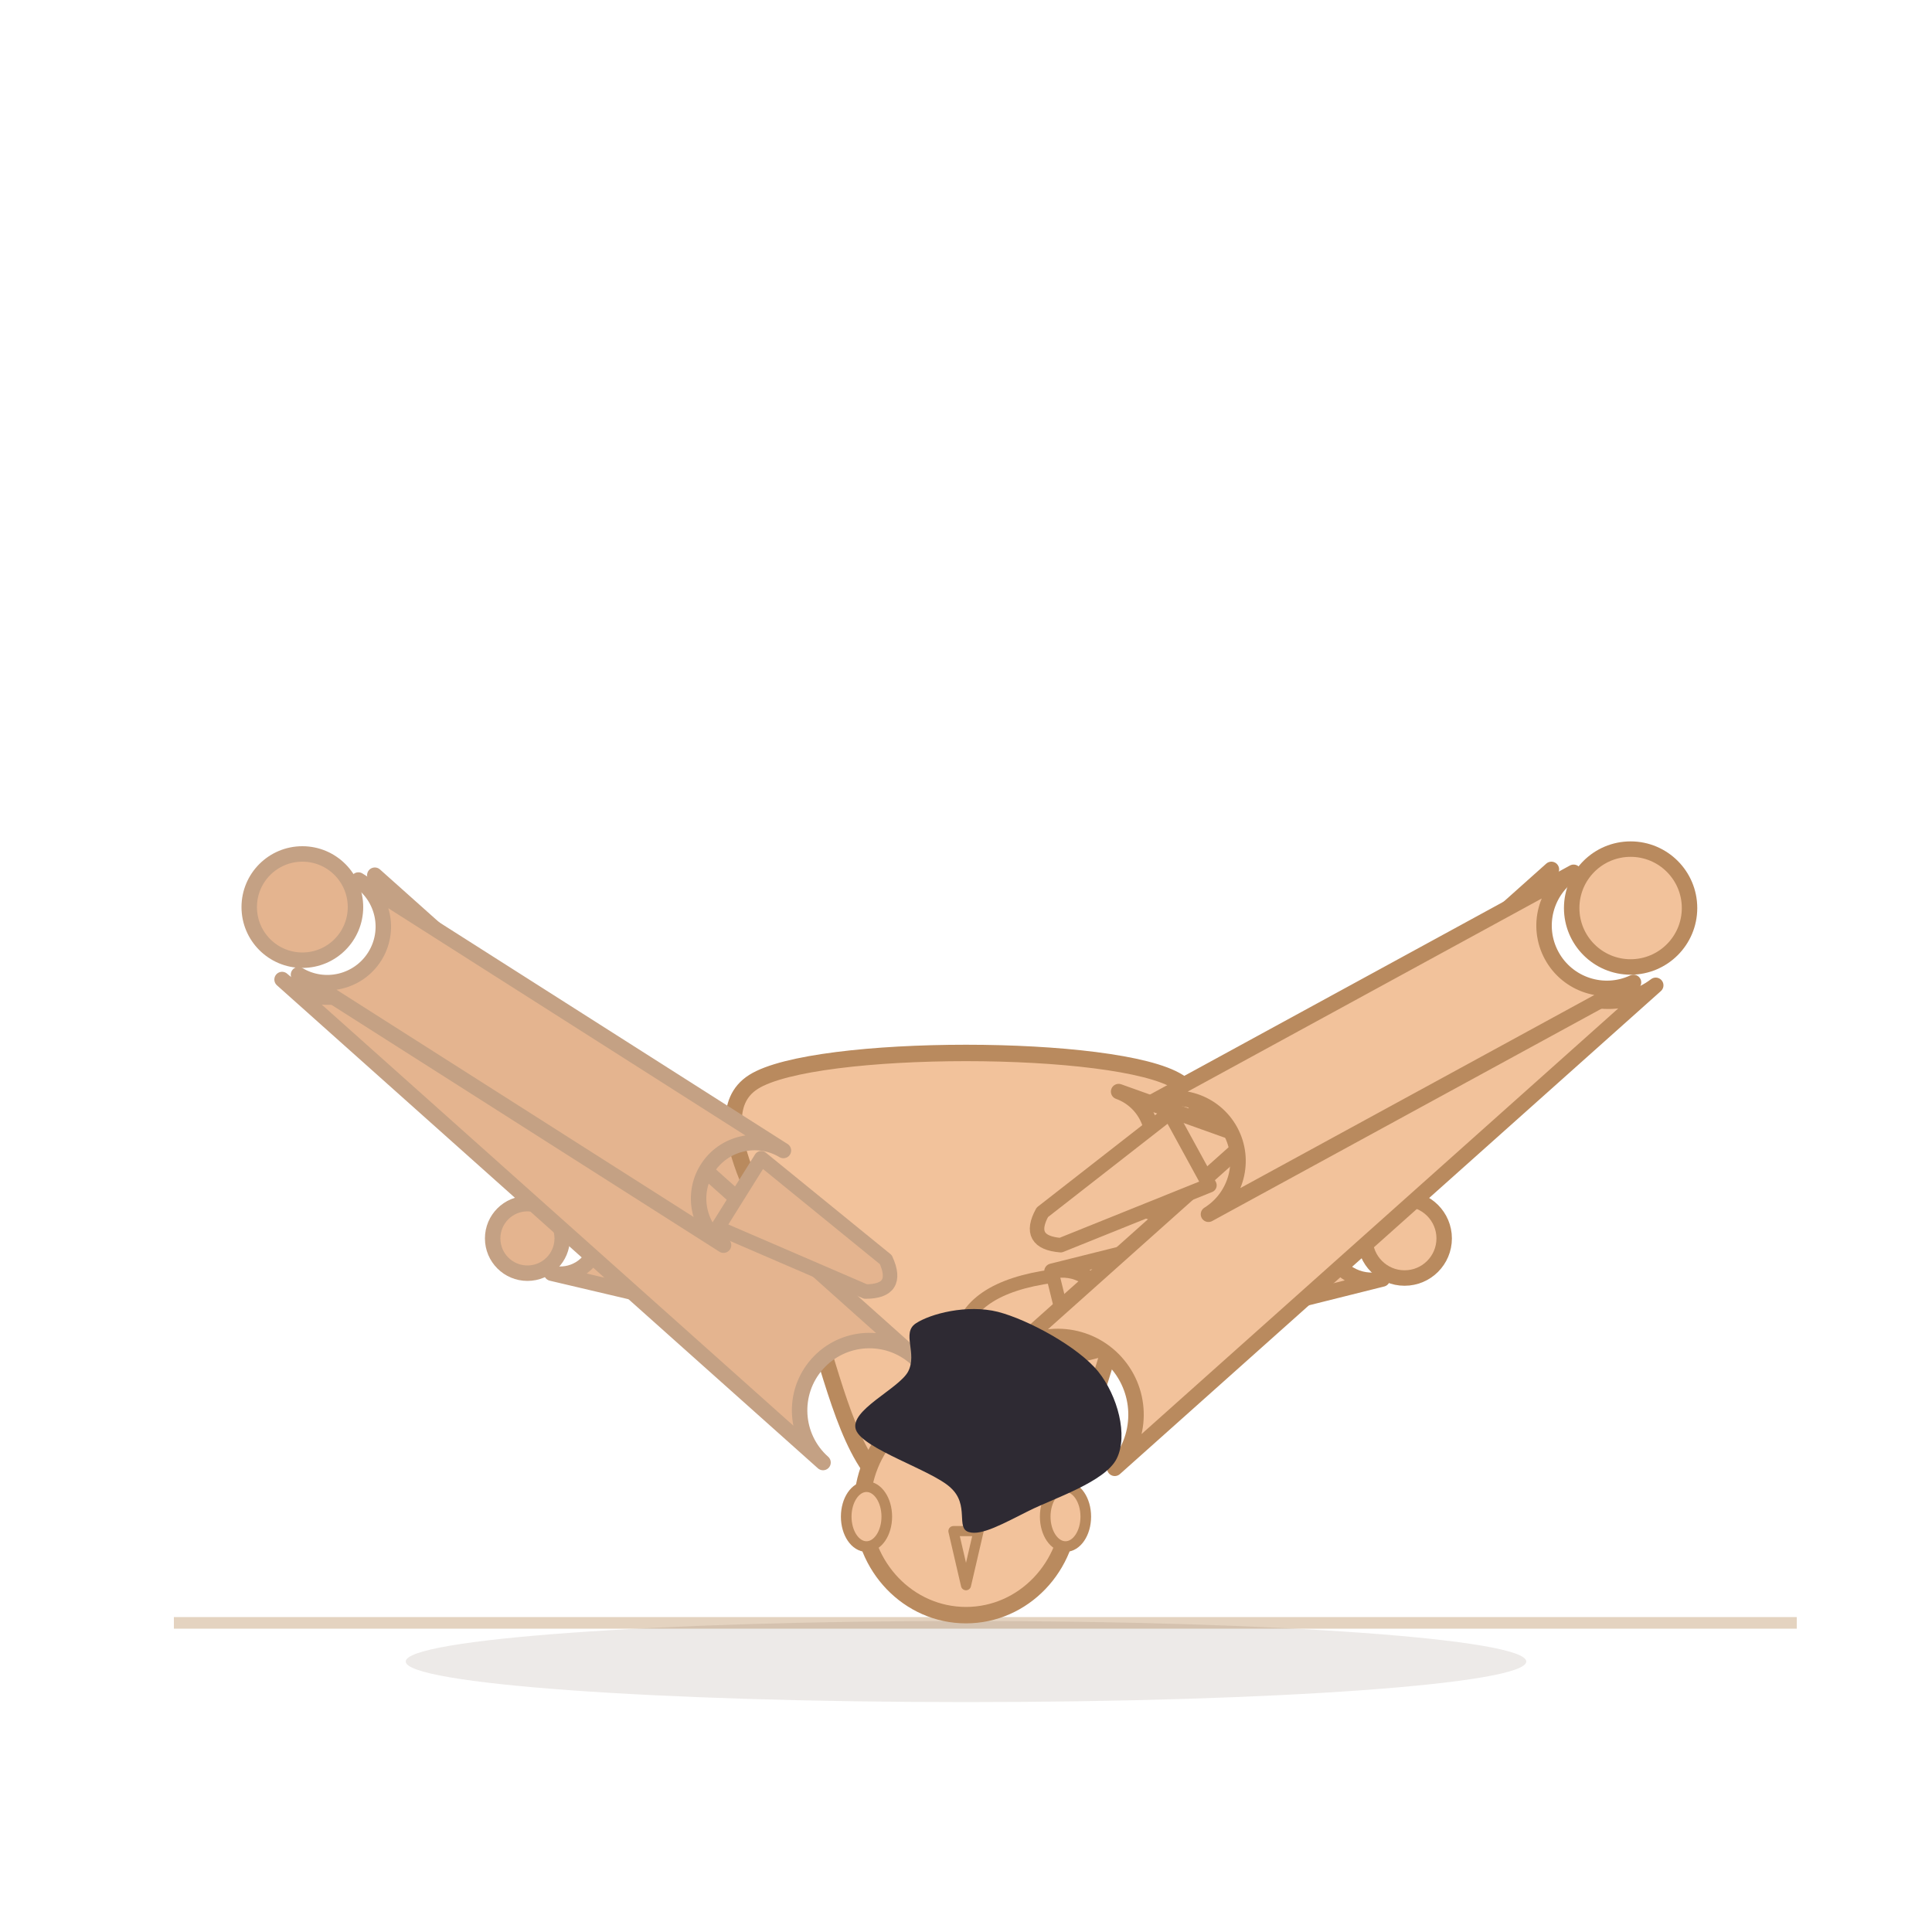
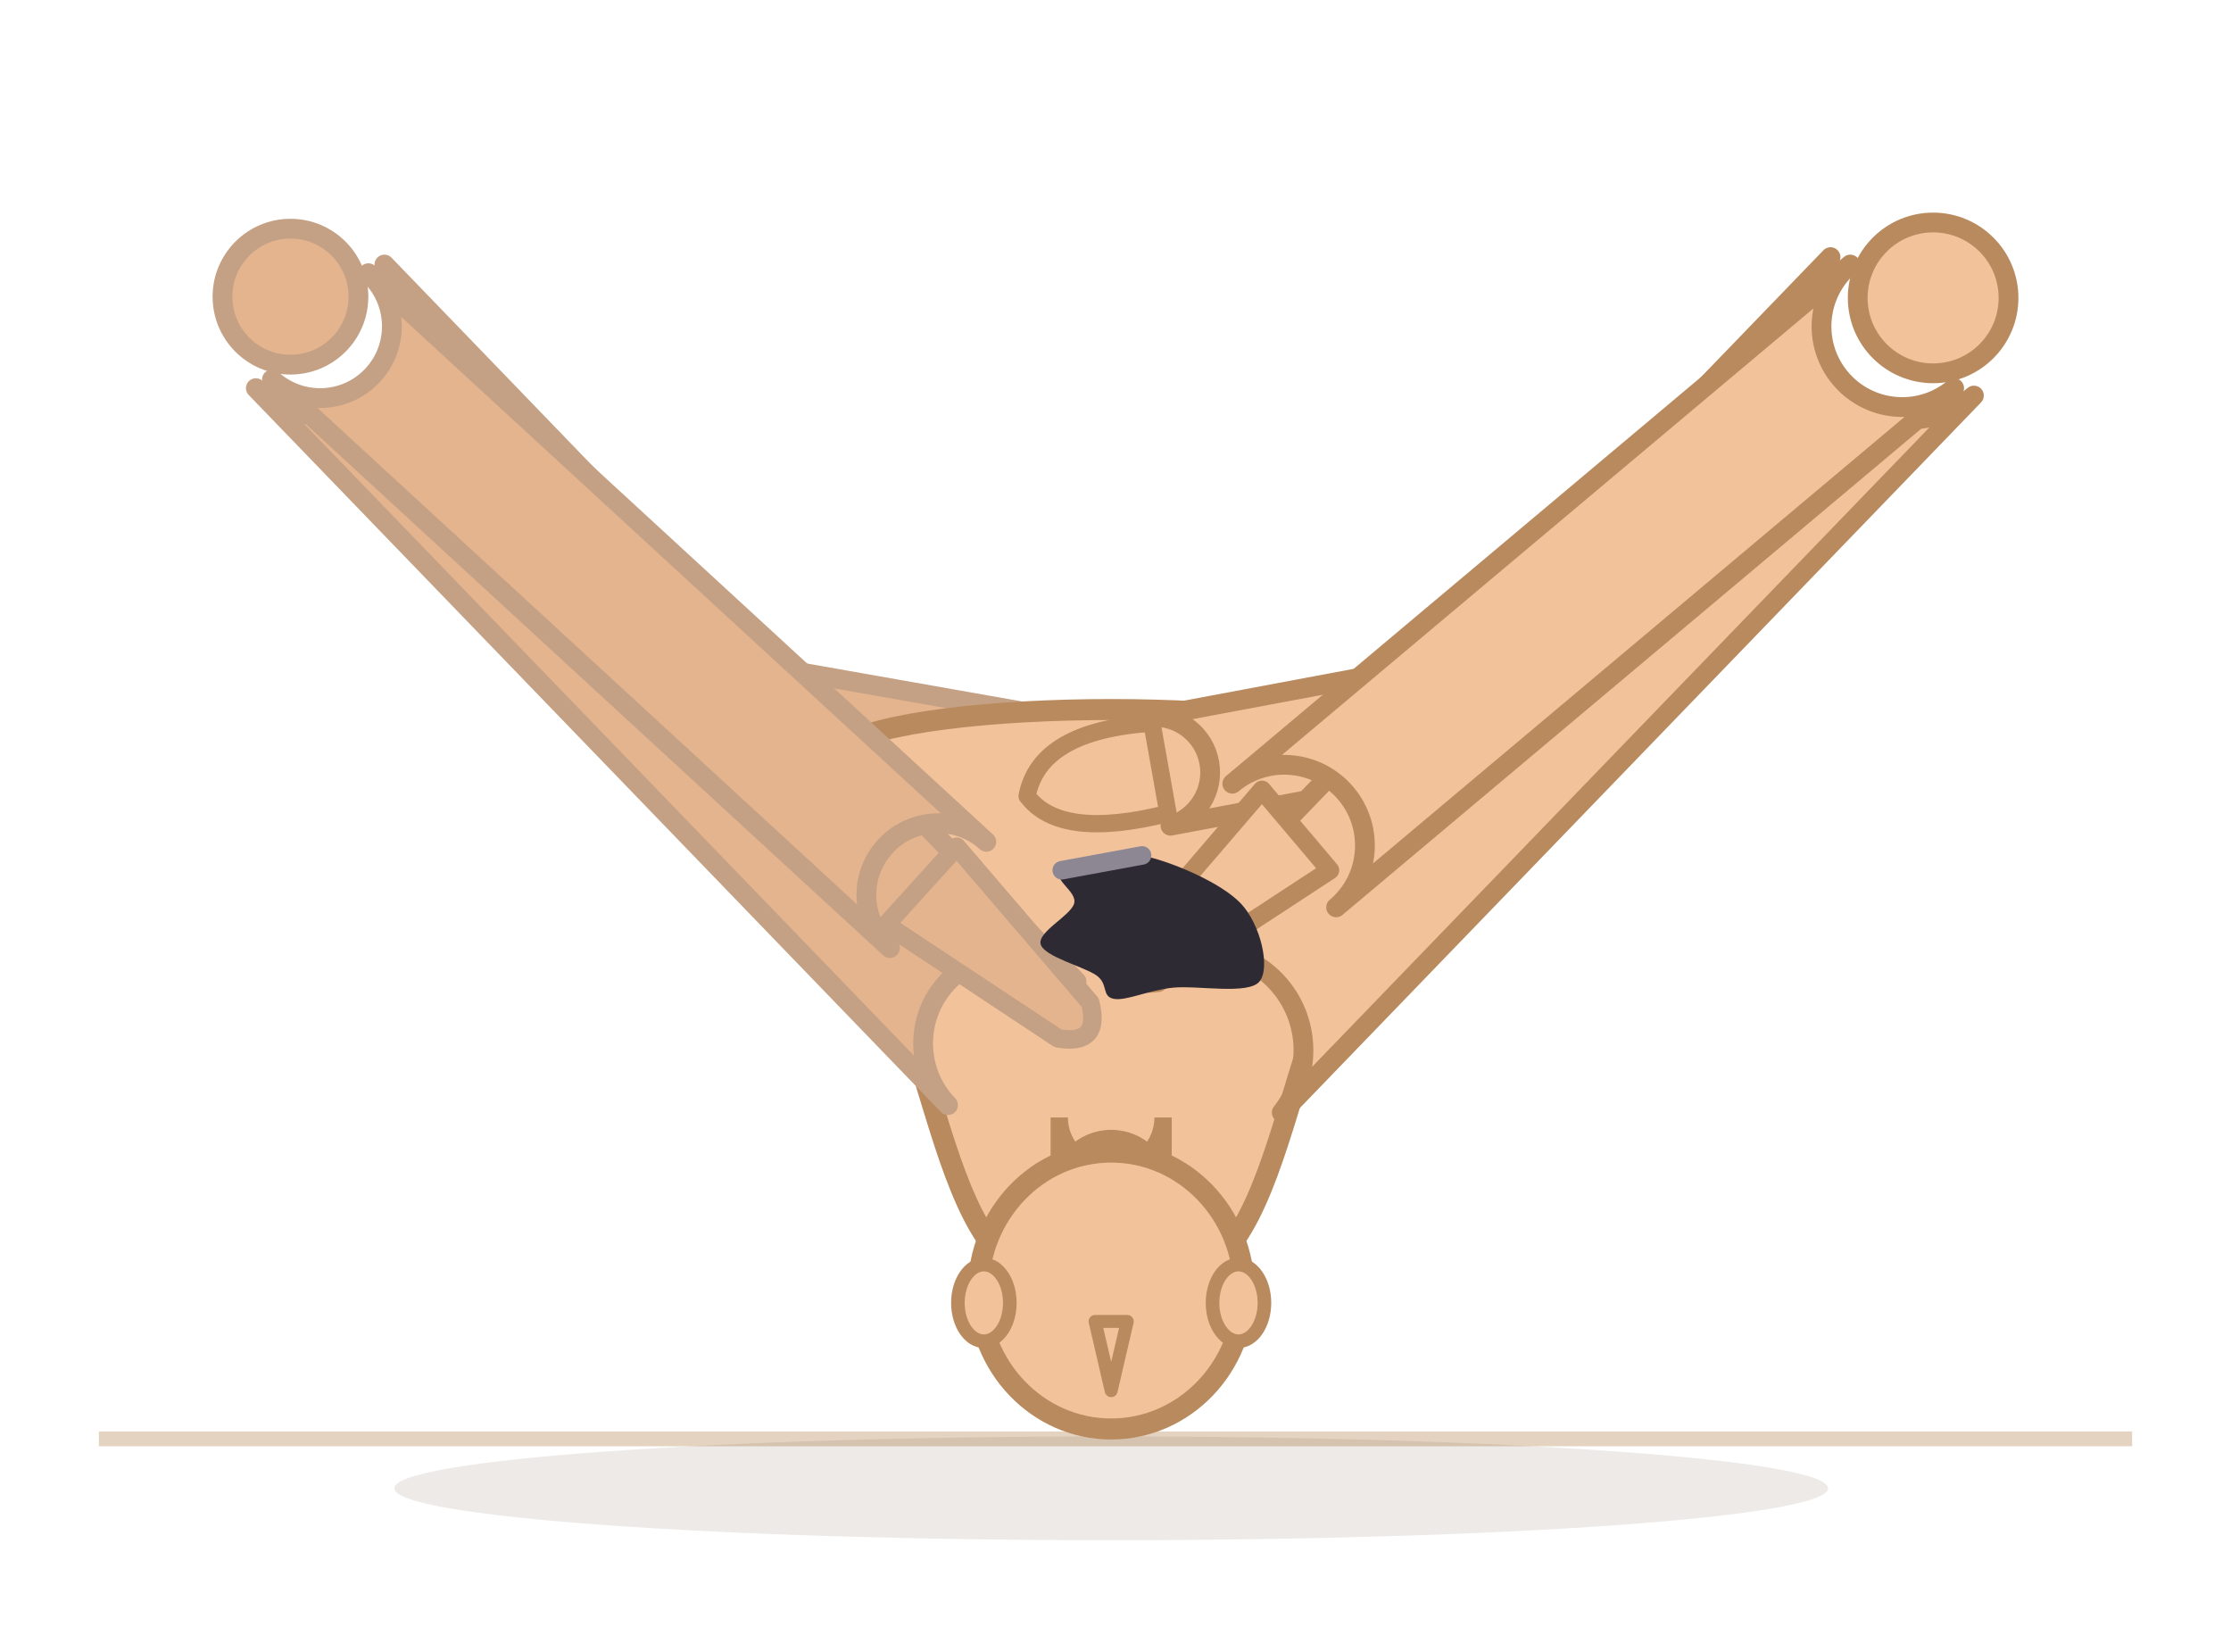
- <svg xmlns="http://www.w3.org/2000/svg" viewBox="0 0 200 200">
-   <line x1="18" y1="168" x2="186" y2="168" stroke="#e4d3c0" stroke-width="1.2" />
+ <svg xmlns="http://www.w3.org/2000/svg" viewBox="10.1 51.6 180.5 133.6">
+   <line x1="18.1" y1="168" x2="182.6" y2="168" stroke="#e4d3c0" stroke-width="1.2" />
  <ellipse cx="100" cy="172" rx="58" ry="4.2" fill="rgba(70,48,28,0.10)" />
-   <path d="M 84.5,113.7 L 56.5,123.7 A 4.6 4.6 0 0 1 59.5,132.3 L 87.5,122.3 A 4.6 4.6 0 0 1 84.5,113.7 Z" fill="#e4b48f" stroke="#c4a184" stroke-width="1.6" stroke-linejoin="round" />
-   <path d="M 57.1,131.8 L 91.1,139.8 A 3.9 3.9 0 0 1 92.9,132.2 L 58.9,124.2 A 3.9 3.9 0 0 1 57.1,131.8 Z" fill="#e4b48f" stroke="#c4a184" stroke-width="1.6" stroke-linejoin="round" />
-   <circle cx="54.6" cy="128.2" r="3.6" fill="#e4b48f" stroke="#c4a184" stroke-width="1.6" />
-   <path d="M 91.1,139.9 Q 99.6,142.9 102.7,138.5 Q 101.7,134.2 92.8,132.6 Z" fill="#e4b48f" stroke="#c4a184" stroke-width="1.4" stroke-linejoin="round" />
+   <path d="M 87.9,113.8 L 65.9,103.8 A 4.6 4.6 0 0 1 62.1,112.2 L 84.1,122.2 A 4.6 4.6 0 0 1 87.9,113.8 Z" fill="#e4b48f" stroke="#c4a184" stroke-width="1.6" stroke-linejoin="round" />
+   <path d="M 63.3,111.8 L 97.3,117.8 A 3.9 3.9 0 0 1 98.7,110.2 L 64.7,104.2 A 3.9 3.9 0 0 1 63.3,111.8 Z" fill="#e4b48f" stroke="#c4a184" stroke-width="1.6" stroke-linejoin="round" />
+   <circle cx="60.8" cy="107" r="3.6" fill="#e4b48f" stroke="#c4a184" stroke-width="1.6" />
+   <path d="M 97.3,117.9 Q 106,120.5 108.8,115.9 Q 107.6,111.6 98.6,110.6 Z" fill="#e4b48f" stroke="#c4a184" stroke-width="1.4" stroke-linejoin="round" />
  <path d="M 78,112 C 84.3,108 115.7,108 122,112 C 128.3,116 118.3,129 116,136 C 113.7,143 112,151 108,154 C 104,157 96,157 92,154 C 88,151 86.3,143 84,136 C 81.7,129 71.7,116 78,112 Z" fill="#f2c29b" stroke="#b98a5e" stroke-width="1.7" stroke-linejoin="round" />
-   <path d="M 112.2,123 L 140.2,133 A 5.3 5.3 0 0 1 143.8,123 L 115.8,113 A 5.3 5.3 0 0 1 112.2,123 Z" fill="#f2c29b" stroke="#b98a5e" stroke-width="1.6" stroke-linejoin="round" />
-   <path d="M 140.9,123.6 L 108.9,131.6 A 4.5 4.5 0 0 1 111.1,140.4 L 143.1,132.4 A 4.5 4.5 0 0 1 140.9,123.6 Z" fill="#f2c29b" stroke="#b98a5e" stroke-width="1.6" stroke-linejoin="round" />
-   <circle cx="145.4" cy="128.2" r="4.1" fill="#f2c29b" stroke="#b98a5e" stroke-width="1.6" />
-   <path d="M 109,132.1 Q 100.1,133.3 99.3,138.7 Q 102.2,142.1 110.8,139.4 Z" fill="#f2c29b" stroke="#b98a5e" stroke-width="1.4" stroke-linejoin="round" />
+   <path d="M 116.2,122.8 L 138.2,112.8 A 5.3 5.3 0 0 1 133.8,103.2 L 111.8,113.2 A 5.3 5.3 0 0 1 116.2,122.8 Z" fill="#f2c29b" stroke="#b98a5e" stroke-width="1.6" stroke-linejoin="round" />
+   <path d="M 135.2,103.6 L 103.2,109.6 A 4.5 4.5 0 0 1 104.8,118.4 L 136.8,112.4 A 4.5 4.5 0 0 1 135.2,103.6 Z" fill="#f2c29b" stroke="#b98a5e" stroke-width="1.6" stroke-linejoin="round" />
+   <circle cx="139.2" cy="107" r="4.1" fill="#f2c29b" stroke="#b98a5e" stroke-width="1.6" />
+   <path d="M 103.3,110.1 Q 94.2,110.7 93.2,116 Q 95.9,119.6 104.6,117.4 Z" fill="#f2c29b" stroke="#b98a5e" stroke-width="1.4" stroke-linejoin="round" />
  <path d="M 95.8,142 L 95.8,147.9 A 4.2 4.2 0 0 1 104.2,147.9 L 104.2,142 A 4.2 4.2 0 0 1 95.8,142 Z" fill="#f2c29b" stroke="#b98a5e" stroke-width="1.4" />
  <ellipse cx="100" cy="156" rx="10.752" ry="11.2" fill="#f2c29b" stroke="#b98a5e" stroke-width="1.7" />
  <ellipse cx="89.7" cy="157" rx="2.1" ry="3.1" fill="#f2c29b" stroke="#b98a5e" stroke-width="1.1" />
  <ellipse cx="110.3" cy="157" rx="2.1" ry="3.1" fill="#f2c29b" stroke="#b98a5e" stroke-width="1.1" />
  <path d="M 98.7,158.5 L 100,164.1 L 101.3,158.5 Z" fill="#f2c29b" stroke="#b98a5e" stroke-width="1.05" stroke-linejoin="round" />
-   <path d="M 94.8,140.6 L 38.8,90.6 A 7.2 7.2 0 0 1 29.2,101.4 L 85.2,151.4 A 7.2 7.2 0 0 1 94.8,140.6 Z" fill="#e4b48f" stroke="#c4a184" stroke-width="1.6" stroke-linejoin="round" />
-   <path d="M 30.9,100.9 L 74.9,128.9 A 5.8 5.8 0 0 1 81.1,119.1 L 37.1,91.1 A 5.8 5.8 0 0 1 30.9,100.9 Z" fill="#e4b48f" stroke="#c4a184" stroke-width="1.6" stroke-linejoin="round" />
-   <circle cx="31.3" cy="93.9" r="5.5" fill="#e4b48f" stroke="#c4a184" stroke-width="1.6" />
-   <path d="M 74.3,127.1 L 89.6,133.7 Q 93.2,133.7 91.7,130.4 L 78.8,119.9 Z" fill="#e4b48f" stroke="#c4a184" stroke-width="1.5" stroke-linejoin="round" />
-   <path d="M 115.4,152 L 171.4,102 A 8.1 8.1 0 0 1 160.6,90 L 104.6,140 A 8.1 8.1 0 0 1 115.4,152 Z" fill="#f2c29b" stroke="#b98a5e" stroke-width="1.6" stroke-linejoin="round" />
-   <path d="M 162.9,90.3 L 118.9,114.3 A 6.5 6.5 0 0 1 125.1,125.7 L 169.1,101.7 A 6.5 6.5 0 0 1 162.9,90.3 Z" fill="#f2c29b" stroke="#b98a5e" stroke-width="1.6" stroke-linejoin="round" />
-   <circle cx="168.8" cy="94" r="6.1" fill="#f2c29b" stroke="#b98a5e" stroke-width="1.6" />
-   <path d="M 121.1,115.2 L 107.9,125.5 Q 106.2,128.6 109.8,128.9 L 125.2,122.7 Z" fill="#f2c29b" stroke="#b98a5e" stroke-width="1.5" stroke-linejoin="round" />
+   <path d="M 97.2,131 L 41.2,73 A 7.2 7.2 0 0 1 30.8,83 L 86.8,141 A 7.2 7.2 0 0 1 97.2,131 Z" fill="#e4b48f" stroke="#c4a184" stroke-width="1.6" stroke-linejoin="round" />
+   <path d="M 32.1,82.3 L 82.1,128.3 A 5.8 5.8 0 0 1 89.9,119.7 L 39.9,73.7 A 5.8 5.8 0 0 1 32.1,82.3 Z" fill="#e4b48f" stroke="#c4a184" stroke-width="1.6" stroke-linejoin="round" />
+   <circle cx="33.6" cy="75.6" r="5.5" fill="#e4b48f" stroke="#c4a184" stroke-width="1.6" />
+   <path d="M 81.8,126.4 L 95.7,135.6 Q 99.2,136.2 98.3,132.7 L 87.5,120.1 Z" fill="#e4b48f" stroke="#c4a184" stroke-width="1.5" stroke-linejoin="round" />
+   <path d="M 113.8,141.6 L 169.8,83.6 A 8.1 8.1 0 0 1 158.2,72.4 L 102.2,130.4 A 8.1 8.1 0 0 1 113.8,141.6 Z" fill="#f2c29b" stroke="#b98a5e" stroke-width="1.6" stroke-linejoin="round" />
+   <path d="M 159.8,73 L 109.8,115 A 6.5 6.5 0 0 1 118.2,125 L 168.2,83 A 6.5 6.5 0 0 1 159.8,73 Z" fill="#f2c29b" stroke="#b98a5e" stroke-width="1.6" stroke-linejoin="round" />
+   <circle cx="166.5" cy="75.7" r="6.1" fill="#f2c29b" stroke="#b98a5e" stroke-width="1.6" />
+   <path d="M 112.2,115.5 L 101.3,128.2 Q 100.2,131.6 103.8,131.1 L 117.7,122 Z" fill="#f2c29b" stroke="#b98a5e" stroke-width="1.5" stroke-linejoin="round" />
  <g data-shorts="1">
-     <path d="M 94.8,137 C 96.3,136 100.1,135 103.3,135.8 C 106.4,136.6 111.6,139.4 113.7,142 C 115.7,144.5 116.8,148.6 115.6,151 C 114.4,153.4 109.1,155.1 106.5,156.4 C 103.9,157.7 101.6,159 100.3,158.6 C 98.9,158.2 100.4,155.8 98.4,154 C 96.5,152.2 89.3,150 88.6,148 C 87.9,146 93,143.8 94,142 C 95,140.1 93.3,138 94.8,137 Z" fill="#2e2a33" />
+     <path d="M 96,122 C 96.9,121.4 100.1,120.4 102.5,120.8 C 104.9,121.3 108.9,123 110.5,124.7 C 112.1,126.4 112.9,129.9 112,131 C 111.1,132.1 107,131.3 105,131.5 C 103,131.7 101.2,132.6 100.2,132.4 C 99.2,132.2 99.8,131.2 98.8,130.5 C 97.8,129.8 94.6,129 94.3,128 C 94,127 96.7,125.7 97,124.7 C 97.3,123.7 95.1,122.7 96,122 Z" fill="#2e2a33" />
+     <path d="M 96,122 L 102.5,120.8" fill="none" stroke="#8d8794" stroke-width="1.5" stroke-linecap="round" />
  </g>
</svg>
